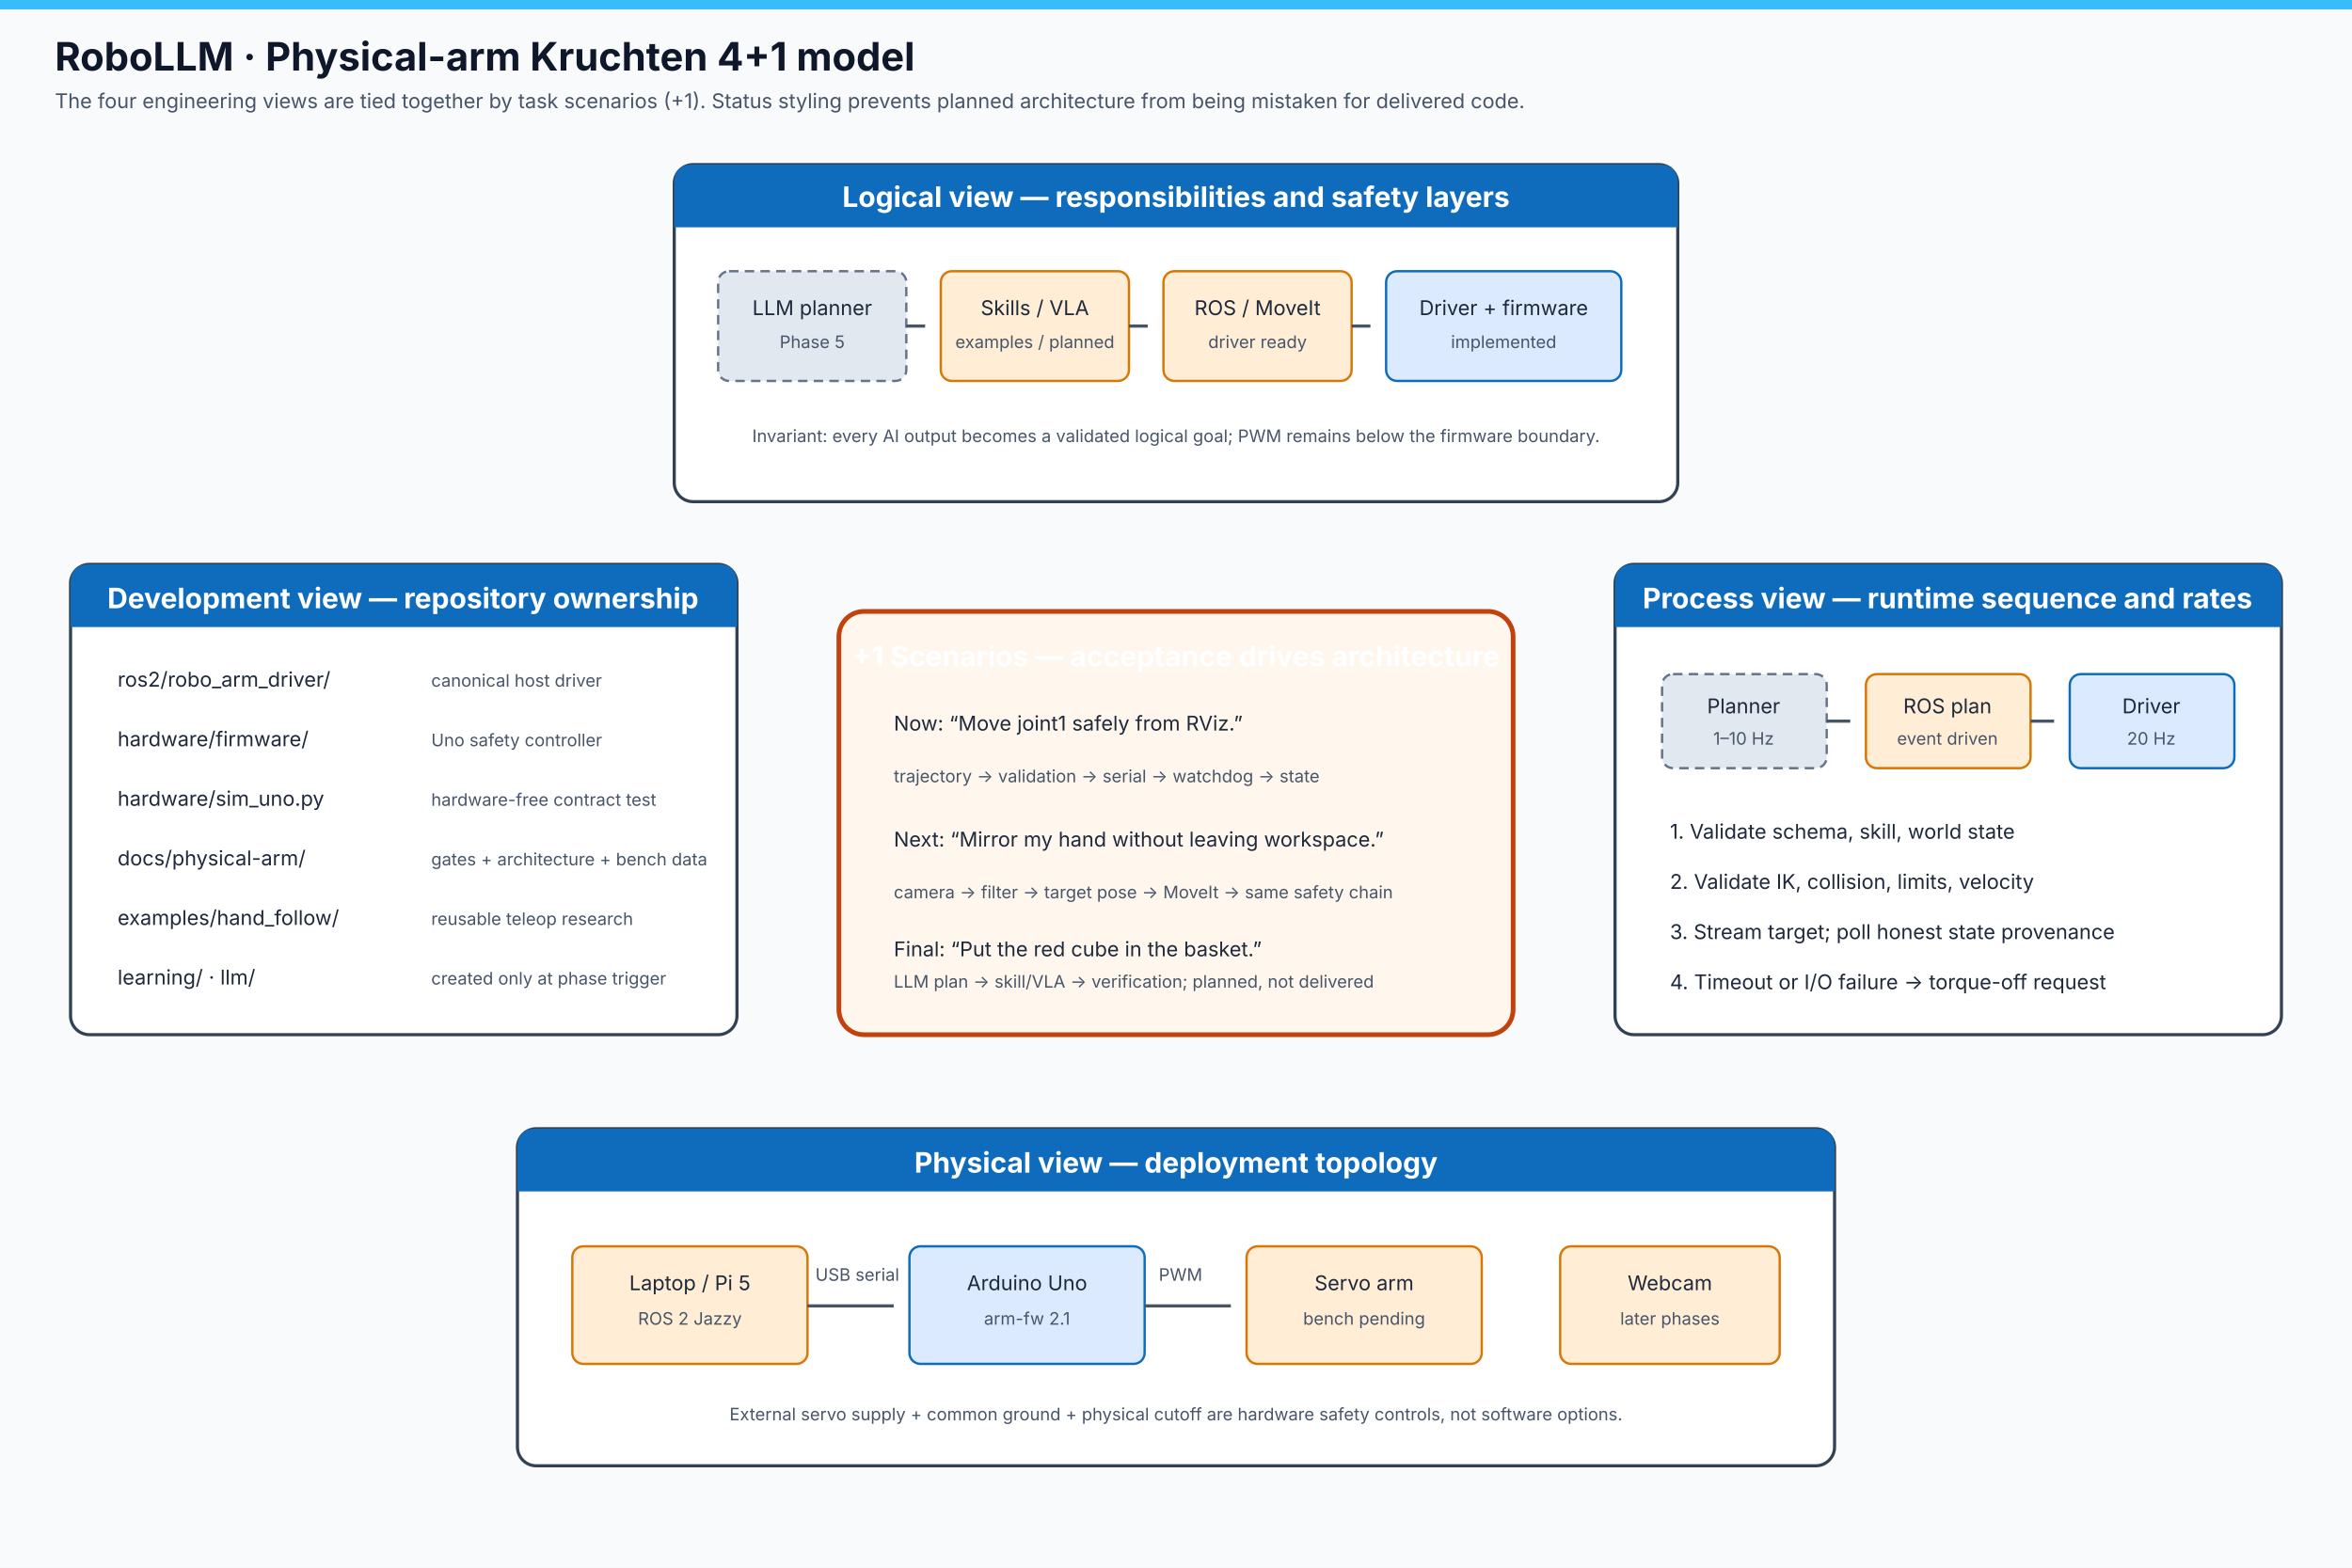
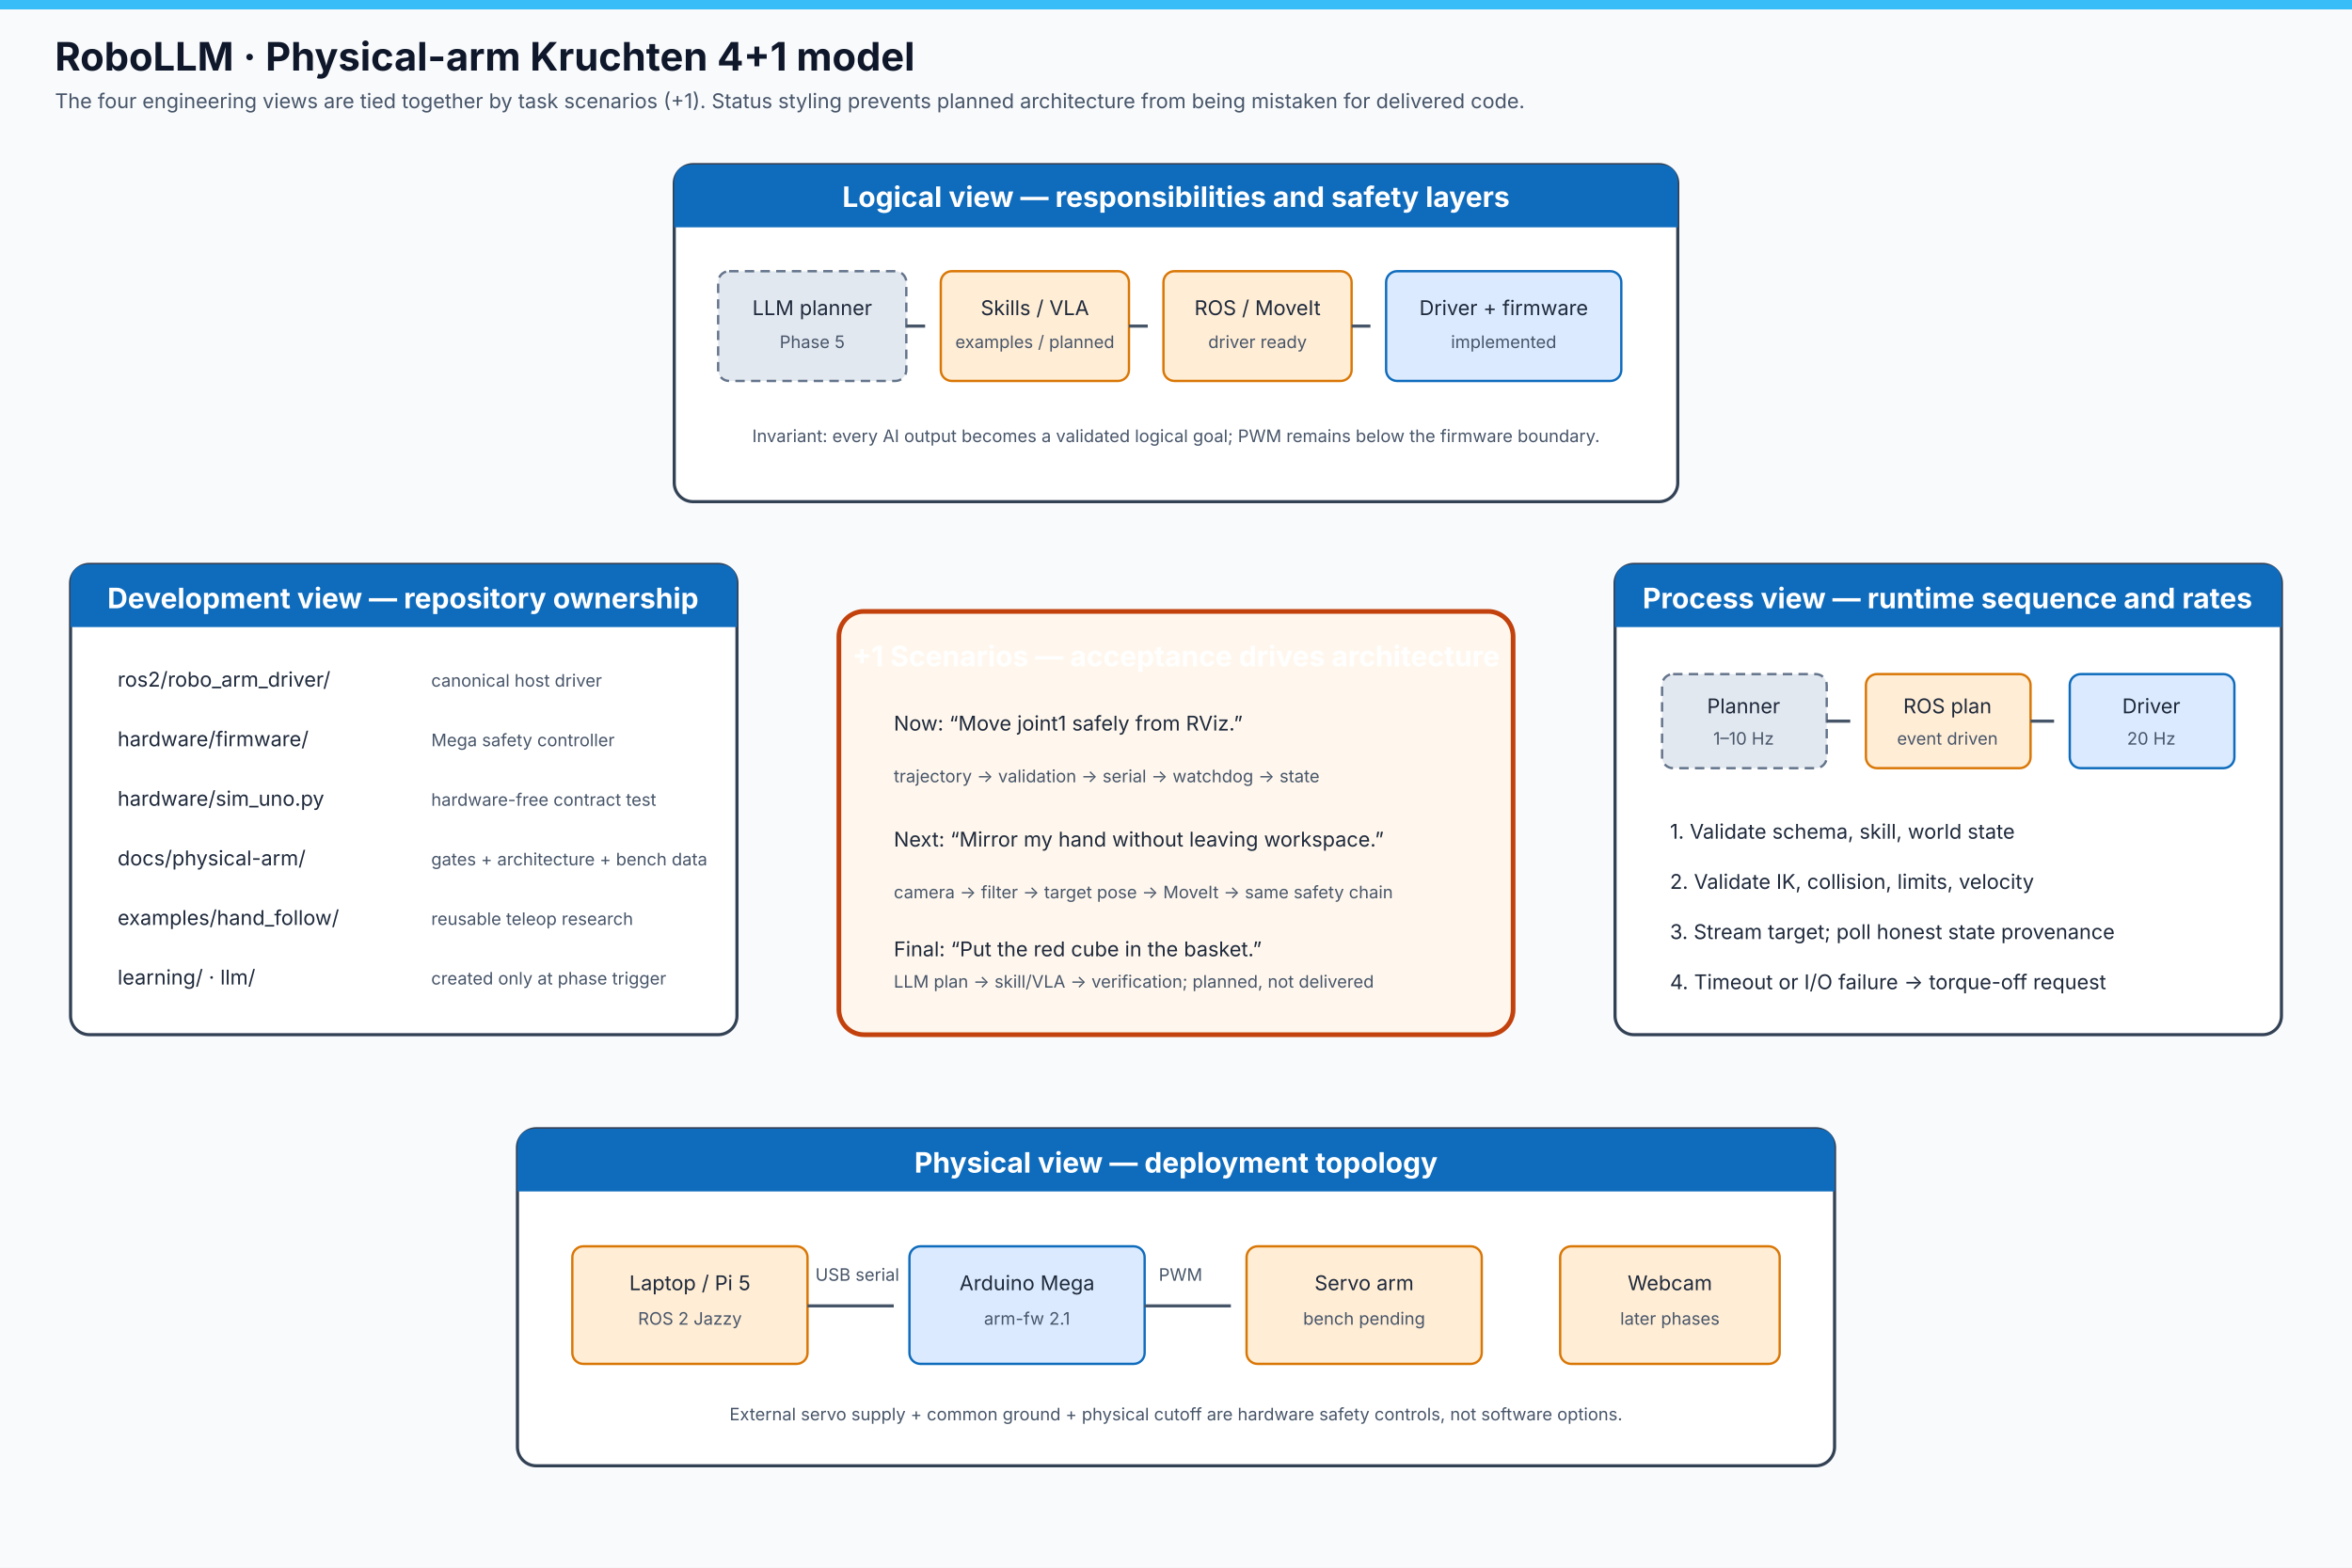
<svg xmlns="http://www.w3.org/2000/svg" viewBox="0 0 1500 1000" font-family="Inter, Segoe UI, Arial, sans-serif" role="img" aria-labelledby="title desc">
  <defs>
    <marker id="arrow" markerWidth="10" markerHeight="10" refX="9" refY="3" orient="auto">
      <path d="M0,0 L10,3 L0,6 Z" fill="#475569" />
    </marker>
    <style>.title{font-size:25px;font-weight:700;fill:#0f172a}.sub{font-size:13px;fill:#475569}.panel{fill:white;stroke:#334155;stroke-width:2}.head{fill:#0F6CBD}.headText{font-size:18px;font-weight:700;fill:white}.text{font-size:13px;fill:#1e293b}.small{font-size:11px;fill:#475569}.impl{fill:#dbeafe;stroke:#0F6CBD;stroke-width:1.5}.partial{fill:#ffedd5;stroke:#d97706;stroke-width:1.5}.planned{fill:#e2e8f0;stroke:#64748b;stroke-width:1.5;stroke-dasharray:6 4}.scenario{fill:#fff7ed;stroke:#c2410c;stroke-width:3}.line{stroke:#475569;stroke-width:2;fill:none;marker-end:url(#arrow)}</style>
  </defs>
  <rect width="1500" height="1000" fill="#f8fafc" />
  <text x="35" y="45" class="title">RoboLLM · Physical-arm Kruchten 4+1 model</text>
  <text x="35" y="69" class="sub">The four engineering views are tied together by task scenarios (+1). Status styling prevents planned architecture from being mistaken for delivered code.</text>
  <rect x="430" y="105" width="640" height="215" rx="12" class="panel" />
  <path d="M442 105 H1058 Q1070 105 1070 117 V145 H430 V117 Q430 105 442 105" class="head" />
  <text x="750" y="132" text-anchor="middle" class="headText">Logical view — responsibilities and safety layers</text>
  <rect x="458" y="173" width="120" height="70" rx="7" class="planned" />
  <text x="518" y="201" text-anchor="middle" class="text">LLM planner</text>
  <text x="518" y="222" text-anchor="middle" class="small">Phase 5</text>
  <rect x="600" y="173" width="120" height="70" rx="7" class="partial" />
  <text x="660" y="201" text-anchor="middle" class="text">Skills / VLA</text>
  <text x="660" y="222" text-anchor="middle" class="small">examples / planned</text>
  <rect x="742" y="173" width="120" height="70" rx="7" class="partial" />
  <text x="802" y="201" text-anchor="middle" class="text">ROS / MoveIt</text>
  <text x="802" y="222" text-anchor="middle" class="small">driver ready</text>
  <rect x="884" y="173" width="150" height="70" rx="7" class="impl" />
  <text x="959" y="201" text-anchor="middle" class="text">Driver + firmware</text>
  <text x="959" y="222" text-anchor="middle" class="small">implemented</text>
  <line x1="578" y1="208" x2="590" y2="208" stroke="#475569" stroke-width="2" />
  <line x1="720" y1="208" x2="732" y2="208" stroke="#475569" stroke-width="2" />
  <line x1="862" y1="208" x2="874" y2="208" stroke="#475569" stroke-width="2" />
  <text x="750" y="282" text-anchor="middle" class="small">Invariant: every AI output becomes a validated logical goal; PWM remains below the firmware boundary.</text>
  <rect x="45" y="360" width="425" height="300" rx="12" class="panel" />
  <path d="M57 360 H458 Q470 360 470 372 V400 H45 V372 Q45 360 57 360" class="head" />
  <text x="257" y="388" text-anchor="middle" class="headText">Development view — repository ownership</text>
  <text x="75" y="438" class="text">ros2/robo_arm_driver/</text>
  <text x="275" y="438" class="small">canonical host driver</text>
  <text x="75" y="476" class="text">hardware/firmware/</text>
-   <text x="275" y="476" class="small">Uno safety controller</text>
+   <text x="275" y="476" class="small">Mega safety controller</text>
  <text x="75" y="514" class="text">hardware/sim_uno.py</text>
  <text x="275" y="514" class="small">hardware-free contract test</text>
  <text x="75" y="552" class="text">docs/physical-arm/</text>
  <text x="275" y="552" class="small">gates + architecture + bench data</text>
  <text x="75" y="590" class="text">examples/hand_follow/</text>
  <text x="275" y="590" class="small">reusable teleop research</text>
  <text x="75" y="628" class="text">learning/ · llm/</text>
  <text x="275" y="628" class="small">created only at phase trigger</text>
  <rect x="1030" y="360" width="425" height="300" rx="12" class="panel" />
  <path d="M1042 360 H1443 Q1455 360 1455 372 V400 H1030 V372 Q1030 360 1042 360" class="head" />
  <text x="1242" y="388" text-anchor="middle" class="headText">Process view — runtime sequence and rates</text>
  <rect x="1060" y="430" width="105" height="60" rx="7" class="planned" />
  <text x="1112" y="455" text-anchor="middle" class="text">Planner</text>
  <text x="1112" y="475" text-anchor="middle" class="small">1–10 Hz</text>
  <rect x="1190" y="430" width="105" height="60" rx="7" class="partial" />
  <text x="1242" y="455" text-anchor="middle" class="text">ROS plan</text>
  <text x="1242" y="475" text-anchor="middle" class="small">event driven</text>
  <rect x="1320" y="430" width="105" height="60" rx="7" class="impl" />
  <text x="1372" y="455" text-anchor="middle" class="text">Driver</text>
  <text x="1372" y="475" text-anchor="middle" class="small">20 Hz</text>
  <line x1="1165" y1="460" x2="1180" y2="460" stroke="#475569" stroke-width="2" />
  <line x1="1295" y1="460" x2="1310" y2="460" stroke="#475569" stroke-width="2" />
  <text x="1065" y="535" class="text">1. Validate schema, skill, world state</text>
  <text x="1065" y="567" class="text">2. Validate IK, collision, limits, velocity</text>
  <text x="1065" y="599" class="text">3. Stream target; poll honest state provenance</text>
  <text x="1065" y="631" class="text">4. Timeout or I/O failure → torque-off request</text>
  <rect x="535" y="390" width="430" height="270" rx="16" class="scenario" />
  <text x="750" y="425" text-anchor="middle" class="headText" fill="#9a3412">+1 Scenarios — acceptance drives architecture</text>
  <text x="570" y="466" class="text">Now: “Move joint1 safely from RViz.”</text>
  <text x="570" y="499" class="small">trajectory → validation → serial → watchdog → state</text>
  <text x="570" y="540" class="text">Next: “Mirror my hand without leaving workspace.”</text>
  <text x="570" y="573" class="small">camera → filter → target pose → MoveIt → same safety chain</text>
  <text x="570" y="610" class="text">Final: “Put the red cube in the basket.”</text>
  <text x="570" y="630" class="small">LLM plan → skill/VLA → verification; planned, not delivered</text>
  <rect x="330" y="720" width="840" height="215" rx="12" class="panel" />
  <path d="M342 720 H1158 Q1170 720 1170 732 V760 H330 V732 Q330 720 342 720" class="head" />
  <text x="750" y="748" text-anchor="middle" class="headText">Physical view — deployment topology</text>
  <rect x="365" y="795" width="150" height="75" rx="7" class="partial" />
  <text x="440" y="823" text-anchor="middle" class="text">Laptop / Pi 5</text>
  <text x="440" y="845" text-anchor="middle" class="small">ROS 2 Jazzy</text>
  <rect x="580" y="795" width="150" height="75" rx="7" class="impl" />
-   <text x="655" y="823" text-anchor="middle" class="text">Arduino Uno</text>
+   <text x="655" y="823" text-anchor="middle" class="text">Arduino Mega</text>
  <text x="655" y="845" text-anchor="middle" class="small">arm-fw 2.1</text>
  <rect x="795" y="795" width="150" height="75" rx="7" class="partial" />
  <text x="870" y="823" text-anchor="middle" class="text">Servo arm</text>
  <text x="870" y="845" text-anchor="middle" class="small">bench pending</text>
  <rect x="995" y="795" width="140" height="75" rx="7" class="partial" />
  <text x="1065" y="823" text-anchor="middle" class="text">Webcam</text>
  <text x="1065" y="845" text-anchor="middle" class="small">later phases</text>
  <line x1="515" y1="833" x2="570" y2="833" stroke="#475569" stroke-width="2" />
  <text x="520" y="817" class="small">USB serial</text>
  <line x1="730" y1="833" x2="785" y2="833" stroke="#475569" stroke-width="2" />
  <text x="739" y="817" class="small">PWM</text>
  <text x="750" y="906" text-anchor="middle" class="small">External servo supply + common ground + physical cutoff are hardware safety controls, not software options.</text>
  <rect x="0" y="0" width="100%" height="6" fill="#38BDF8" />
</svg>
